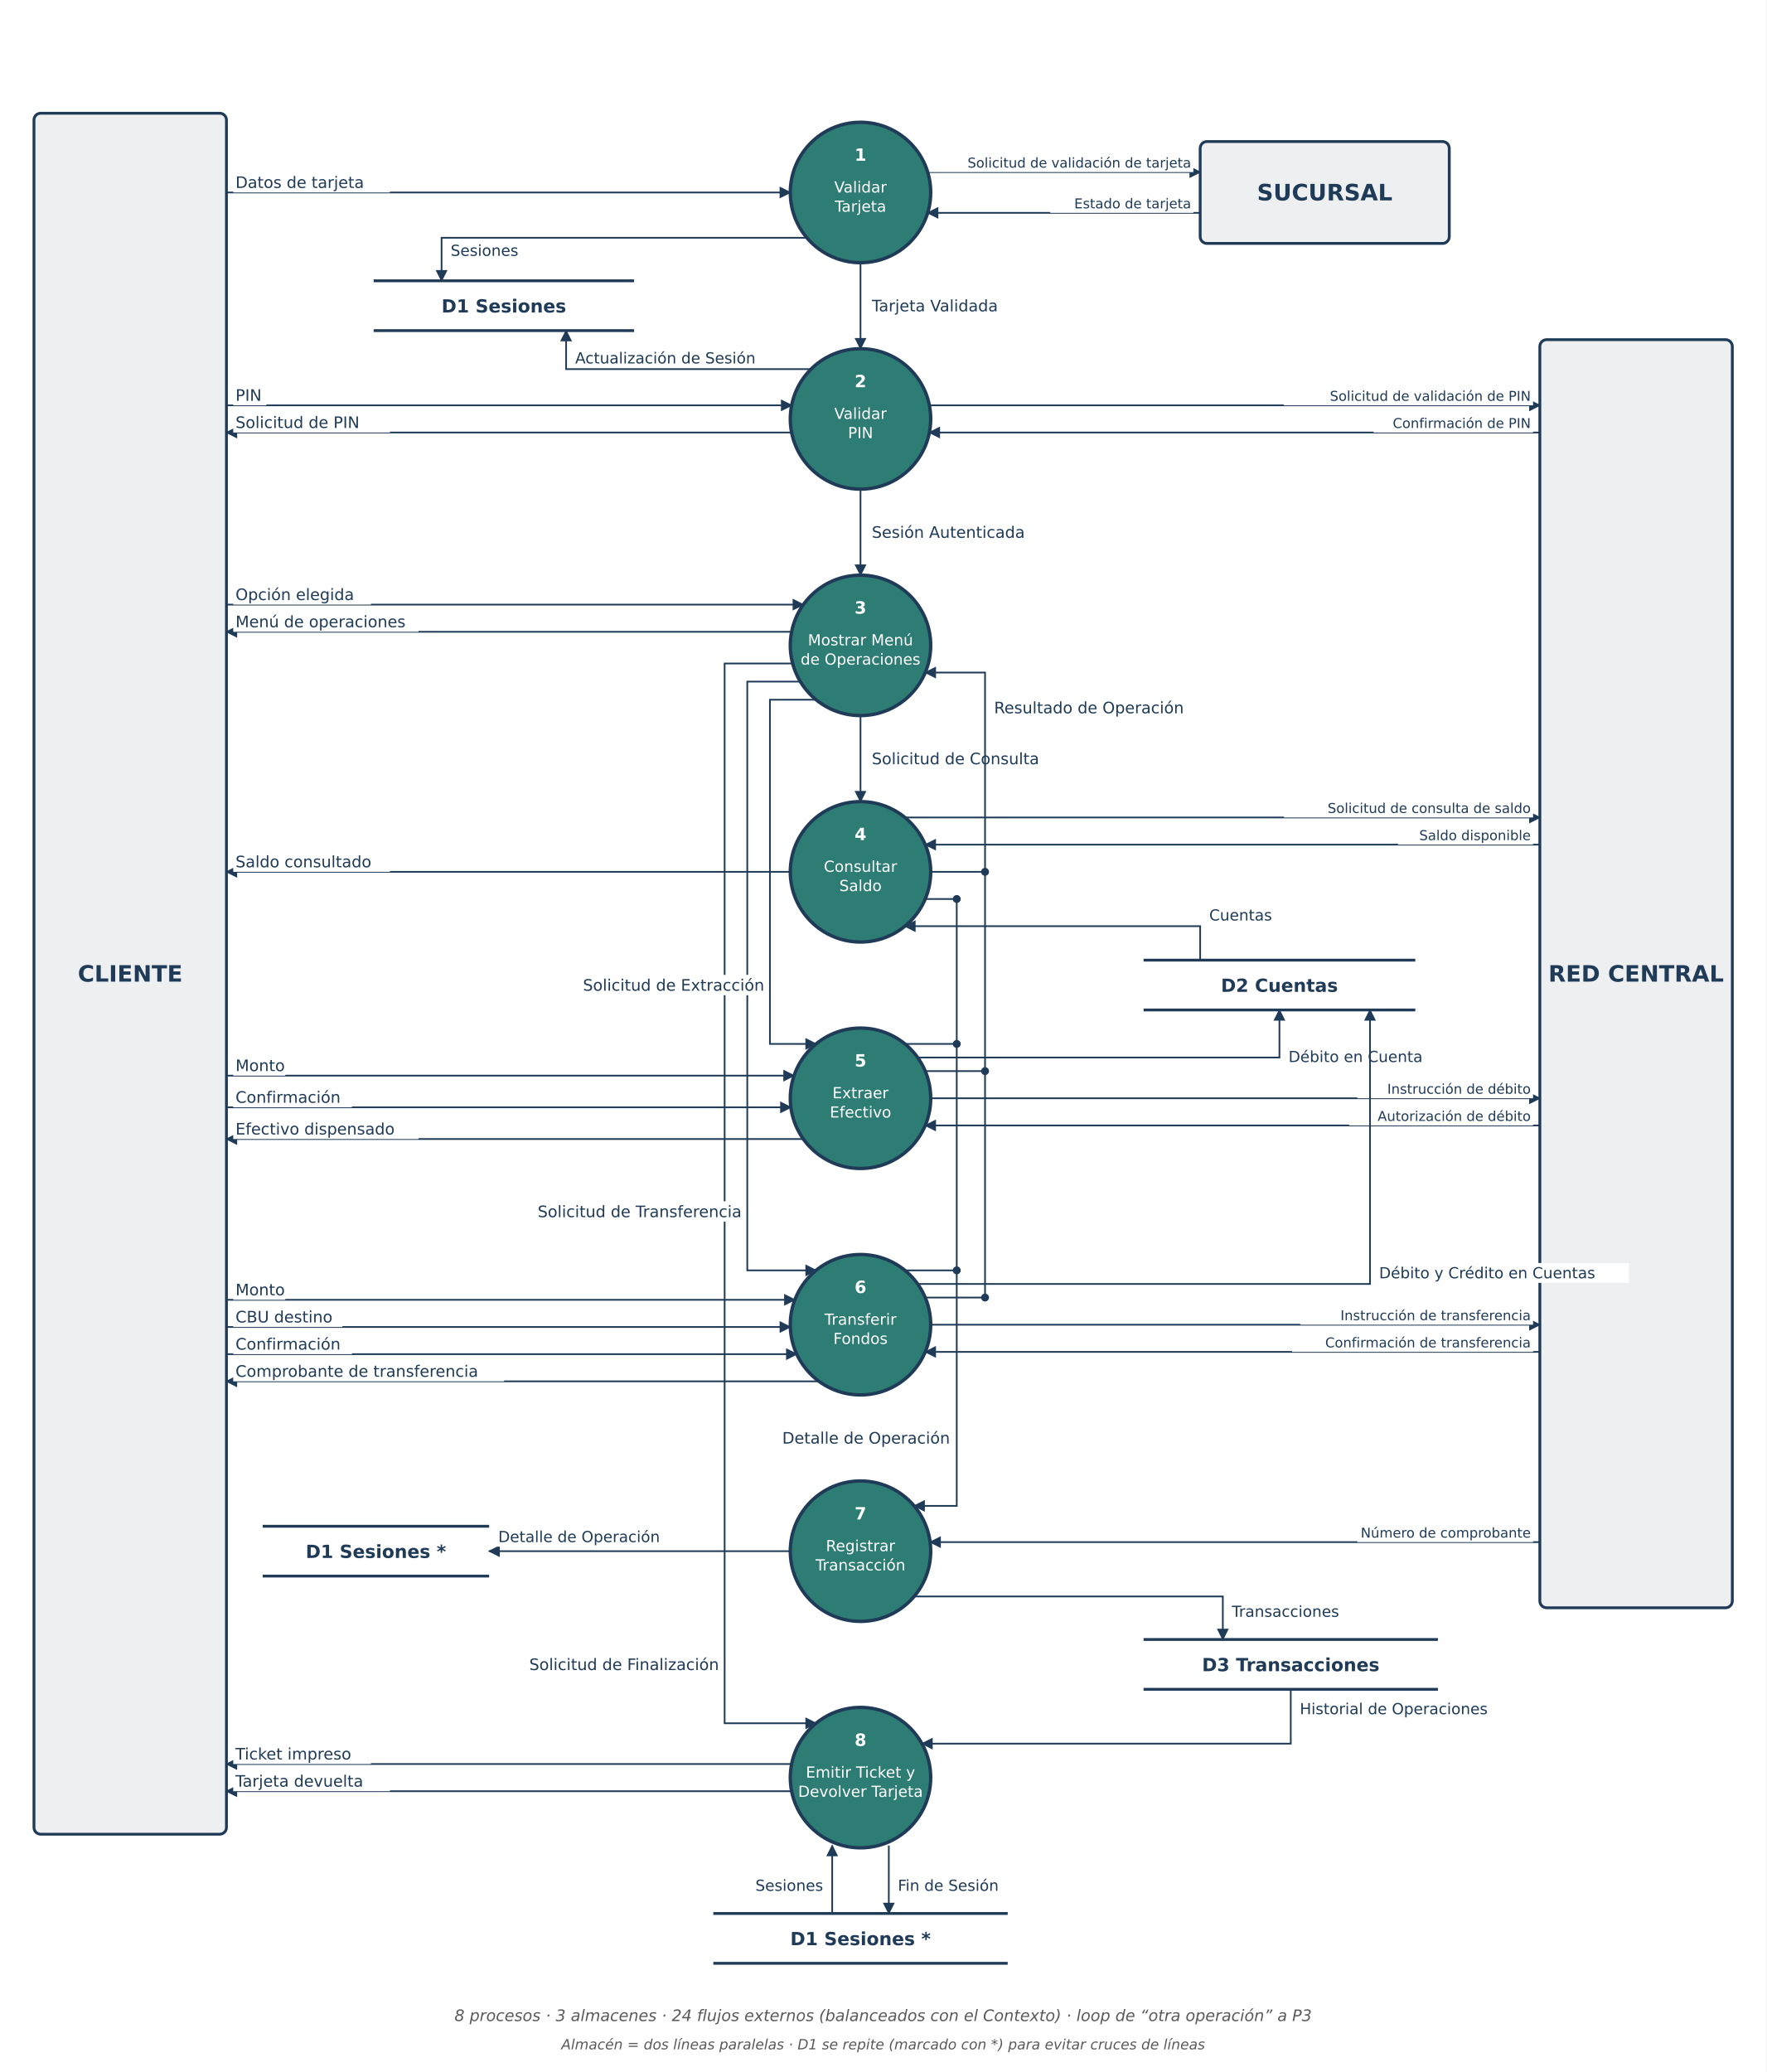
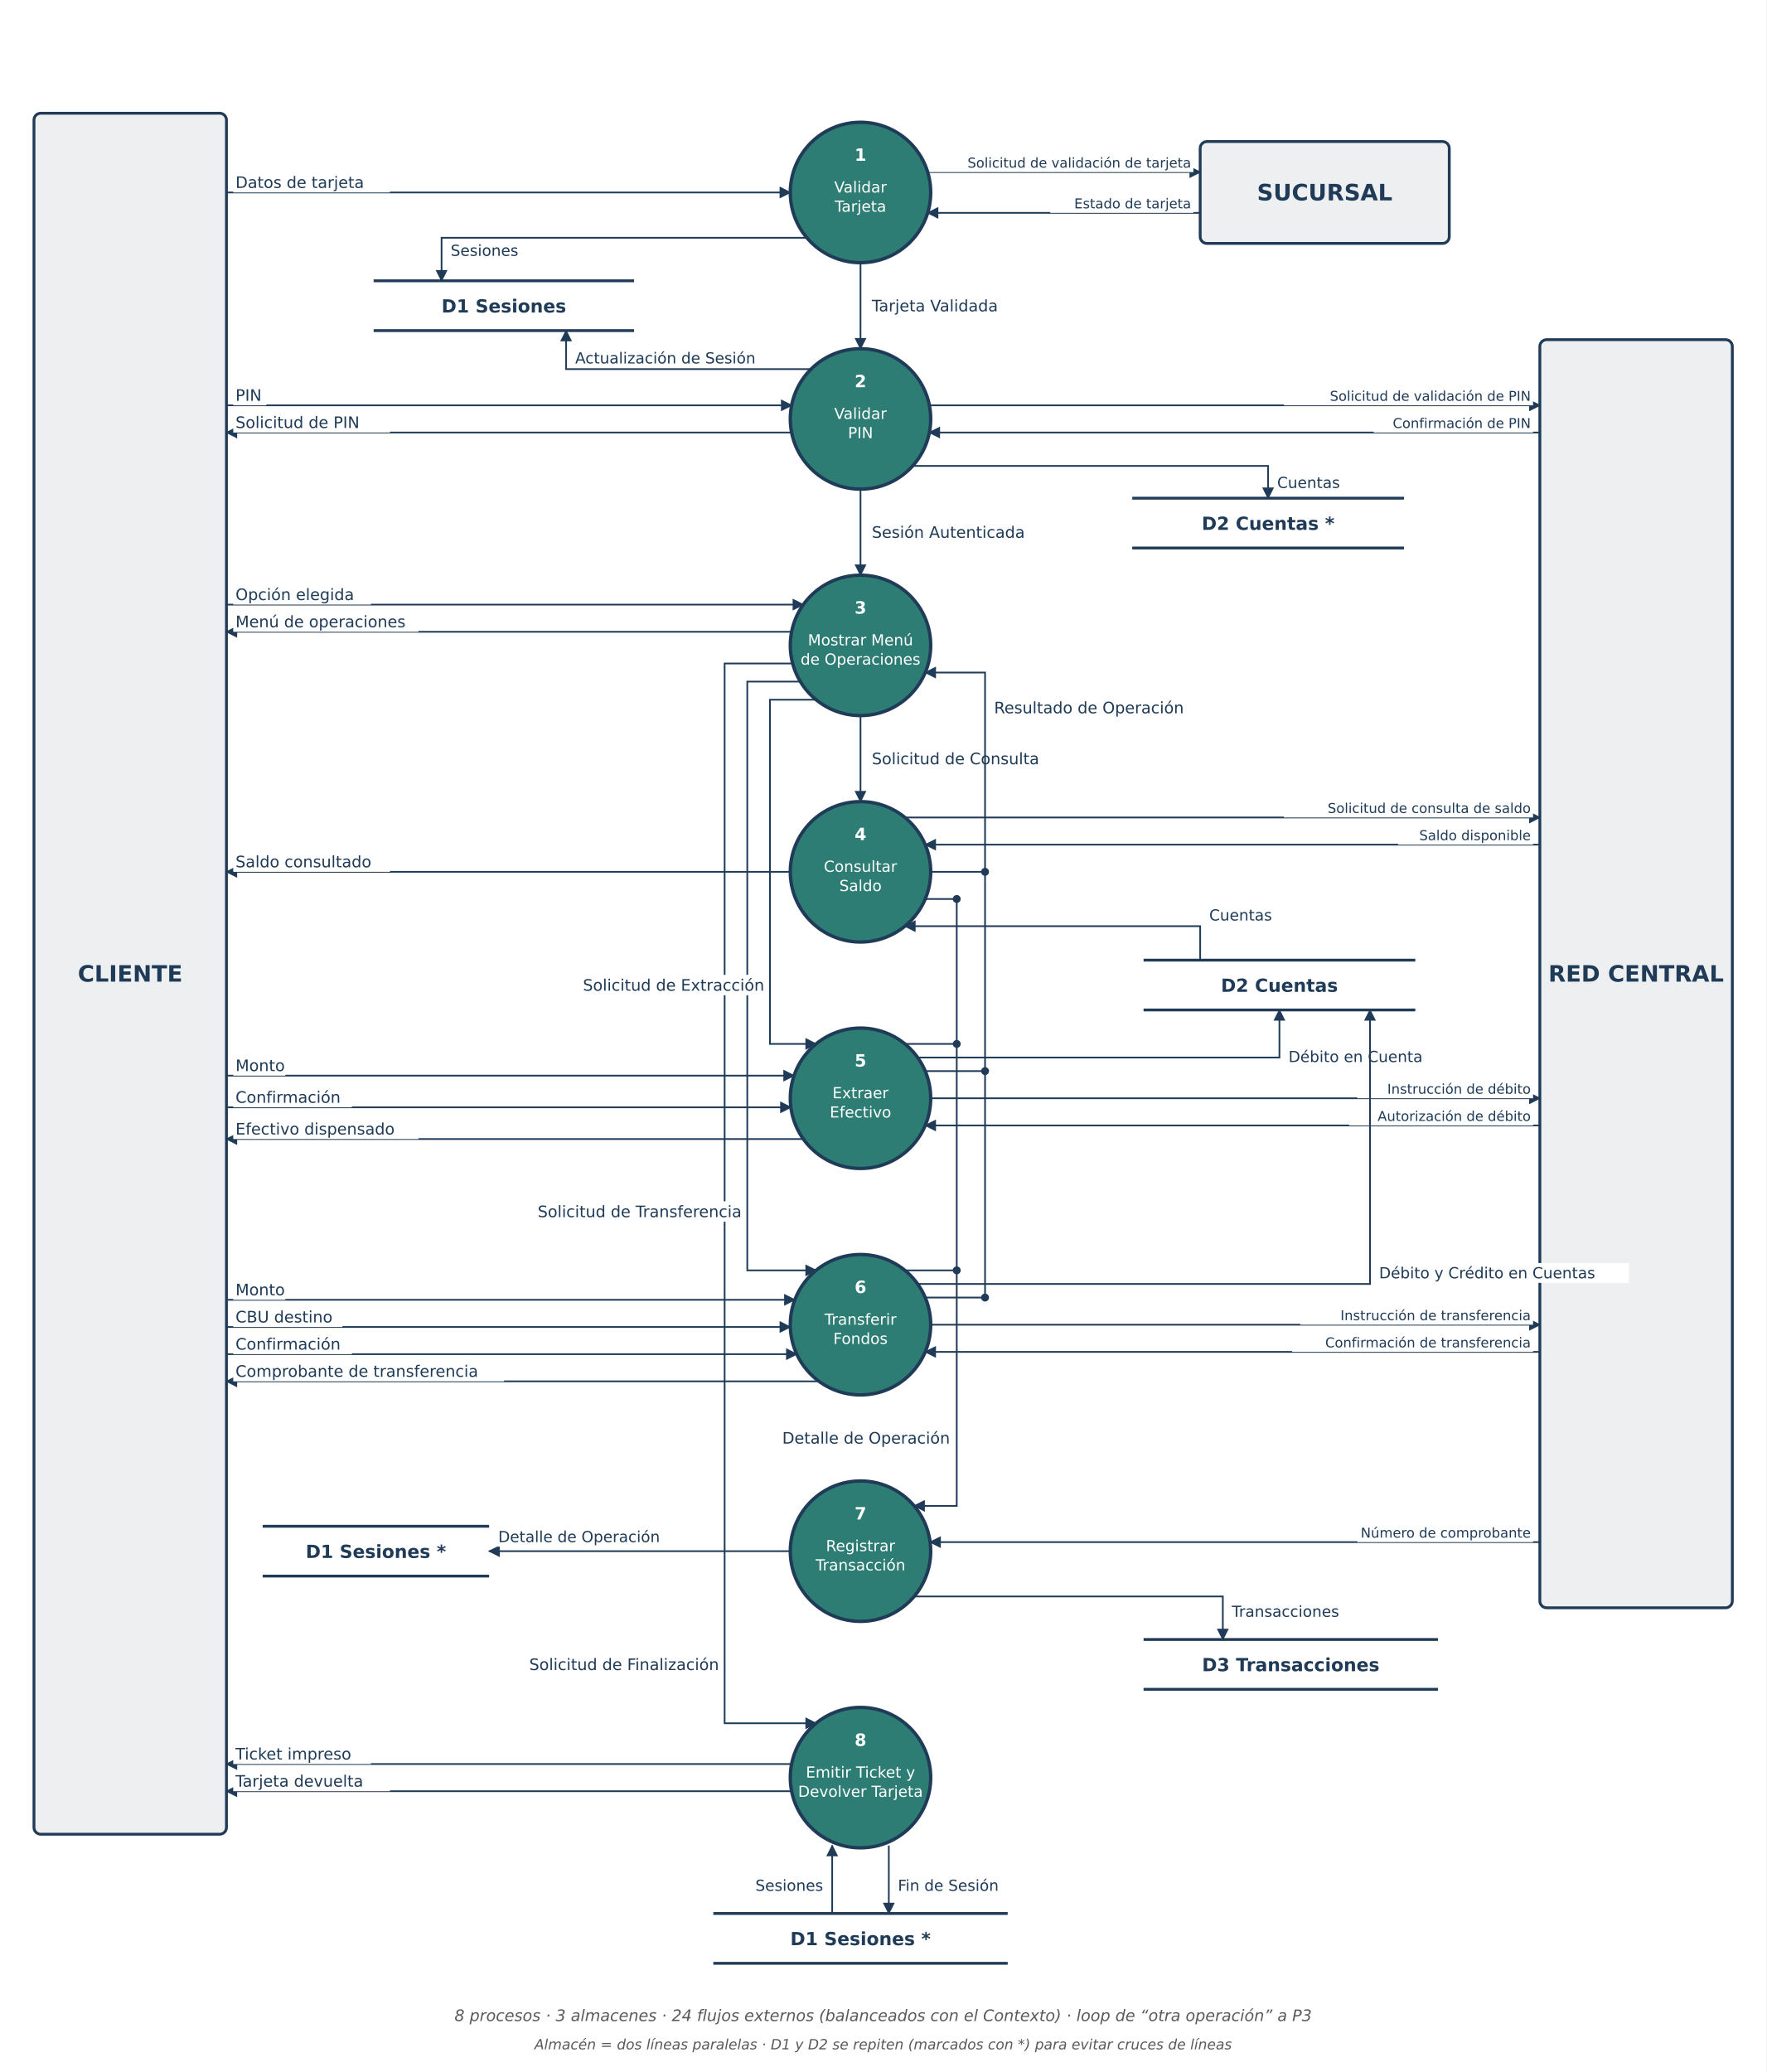
<svg xmlns="http://www.w3.org/2000/svg" viewBox="0 0 1560 1830" font-family="DejaVu Sans, Arial, sans-serif">
  <rect width="1560" height="1830" fill="white" />
  <defs>
    <marker id="a" viewBox="0 0 10 10" refX="9" refY="5" markerWidth="7" markerHeight="7" orient="auto-start-reverse">
      <path d="M0,0 L10,5 L0,10 z" fill="#1F3B57" />
    </marker>
  </defs>
  <rect x="30" y="100" width="170" height="1520" rx="6" fill="#EDEFF1" stroke="#1F3B57" stroke-width="2.5" />
  <text x="115.0" y="867.0" text-anchor="middle" font-size="20" fill="#1F3B57" font-weight="700">CLIENTE</text>
  <rect x="1360" y="300" width="170" height="1120" rx="6" fill="#EDEFF1" stroke="#1F3B57" stroke-width="2.5" />
  <text x="1445.0" y="867.0" text-anchor="middle" font-size="20" fill="#1F3B57" font-weight="700">RED CENTRAL</text>
  <rect x="1060" y="125" width="220" height="90" rx="6" fill="#EDEFF1" stroke="#1F3B57" stroke-width="2.5" />
  <text x="1170.0" y="177.0" text-anchor="middle" font-size="20" fill="#1F3B57" font-weight="700">SUCURSAL</text>
  <rect x="330" y="248" width="230" height="44" fill="white" />
  <line x1="330" y1="248" x2="560" y2="248" stroke="#1F3B57" stroke-width="2.5" />
  <line x1="330" y1="292" x2="560" y2="292" stroke="#1F3B57" stroke-width="2.5" />
  <text x="445.0" y="276.0" text-anchor="middle" font-size="16" fill="#1F3B57" font-weight="700">D1 Sesiones</text>
  <rect x="1010" y="848" width="240" height="44" fill="white" />
  <line x1="1010" y1="848" x2="1250" y2="848" stroke="#1F3B57" stroke-width="2.5" />
  <line x1="1010" y1="892" x2="1250" y2="892" stroke="#1F3B57" stroke-width="2.5" />
  <text x="1130.0" y="876.0" text-anchor="middle" font-size="16" fill="#1F3B57" font-weight="700">D2 Cuentas</text>
  <rect x="1010" y="1448" width="260" height="44" fill="white" />
  <line x1="1010" y1="1448" x2="1270" y2="1448" stroke="#1F3B57" stroke-width="2.5" />
  <line x1="1010" y1="1492" x2="1270" y2="1492" stroke="#1F3B57" stroke-width="2.5" />
  <text x="1140.0" y="1476.0" text-anchor="middle" font-size="16" fill="#1F3B57" font-weight="700">D3 Transacciones</text>
  <rect x="630" y="1690" width="260" height="44" fill="white" />
  <line x1="630" y1="1690" x2="890" y2="1690" stroke="#1F3B57" stroke-width="2.5" />
  <line x1="630" y1="1734" x2="890" y2="1734" stroke="#1F3B57" stroke-width="2.5" />
  <text x="760.0" y="1718.0" text-anchor="middle" font-size="16" fill="#1F3B57" font-weight="700">D1 Sesiones *</text>
  <rect x="232" y="1348" width="200" height="44" fill="white" />
  <line x1="232" y1="1348" x2="432" y2="1348" stroke="#1F3B57" stroke-width="2.5" />
  <line x1="232" y1="1392" x2="432" y2="1392" stroke="#1F3B57" stroke-width="2.5" />
  <text x="332.0" y="1376.0" text-anchor="middle" font-size="16" fill="#1F3B57" font-weight="700">D1 Sesiones *</text>
  <path d="M 200.0,170.0 L 698.0,170.0" fill="none" stroke="#1F3B57" stroke-width="1.5" marker-end="url(#a)" />
  <rect x="206.0" y="152.0" width="138.4" height="18.0" fill="white" />
  <text x="208.0" y="166.0" text-anchor="start" font-size="14" fill="#1F3B57">Datos de tarjeta</text>
  <path d="M 200.0,358.0 L 699.2,358.0" fill="none" stroke="#1F3B57" stroke-width="1.5" marker-end="url(#a)" />
  <rect x="206.0" y="340.0" width="29.2" height="18.0" fill="white" />
  <text x="208.0" y="354.0" text-anchor="start" font-size="14" fill="#1F3B57">PIN</text>
  <path d="M 699.2,382.0 L 200.0,382.0" fill="none" stroke="#1F3B57" stroke-width="1.5" marker-end="url(#a)" />
  <rect x="206.0" y="364.0" width="138.4" height="18.0" fill="white" />
  <text x="208.0" y="378.0" text-anchor="start" font-size="14" fill="#1F3B57">Solicitud de PIN</text>
  <path d="M 200.0,534.0 L 709.5,534.0" fill="none" stroke="#1F3B57" stroke-width="1.5" marker-end="url(#a)" />
  <rect x="206.0" y="516.0" width="121.6" height="18.0" fill="white" />
  <text x="208.0" y="530.0" text-anchor="start" font-size="14" fill="#1F3B57">Opción elegida</text>
  <path d="M 699.2,558.0 L 200.0,558.0" fill="none" stroke="#1F3B57" stroke-width="1.5" marker-end="url(#a)" />
  <rect x="206.0" y="540.0" width="163.6" height="18.0" fill="white" />
  <text x="208.0" y="554.0" text-anchor="start" font-size="14" fill="#1F3B57">Menú de operaciones</text>
  <path d="M 698.0,770.0 L 200.0,770.0" fill="none" stroke="#1F3B57" stroke-width="1.5" marker-end="url(#a)" />
  <rect x="206.0" y="752.0" width="138.4" height="18.0" fill="white" />
  <text x="208.0" y="766.0" text-anchor="start" font-size="14" fill="#1F3B57">Saldo consultado</text>
  <path d="M 200.0,950.0 L 701.3,950.0" fill="none" stroke="#1F3B57" stroke-width="1.5" marker-end="url(#a)" />
  <rect x="206.0" y="932.0" width="46.0" height="18.0" fill="white" />
  <text x="208.0" y="946.0" text-anchor="start" font-size="14" fill="#1F3B57">Monto</text>
  <path d="M 200.0,978.0 L 698.5,978.0" fill="none" stroke="#1F3B57" stroke-width="1.5" marker-end="url(#a)" />
  <rect x="206.0" y="960.0" width="104.8" height="18.0" fill="white" />
  <text x="208.0" y="974.0" text-anchor="start" font-size="14" fill="#1F3B57">Confirmación</text>
  <path d="M 709.5,1006.0 L 200.0,1006.0" fill="none" stroke="#1F3B57" stroke-width="1.5" marker-end="url(#a)" />
  <rect x="206.0" y="988.0" width="163.6" height="18.0" fill="white" />
  <text x="208.0" y="1002.0" text-anchor="start" font-size="14" fill="#1F3B57">Efectivo dispensado</text>
  <path d="M 200.0,1148.0 L 702.0,1148.0" fill="none" stroke="#1F3B57" stroke-width="1.5" marker-end="url(#a)" />
  <rect x="206.0" y="1130.0" width="46.0" height="18.0" fill="white" />
  <text x="208.0" y="1144.0" text-anchor="start" font-size="14" fill="#1F3B57">Monto</text>
  <path d="M 200.0,1172.0 L 698.0,1172.0" fill="none" stroke="#1F3B57" stroke-width="1.5" marker-end="url(#a)" />
  <rect x="206.0" y="1154.0" width="96.4" height="18.0" fill="white" />
  <text x="208.0" y="1168.0" text-anchor="start" font-size="14" fill="#1F3B57">CBU destino</text>
  <path d="M 200.0,1196.0 L 703.7,1196.0" fill="none" stroke="#1F3B57" stroke-width="1.5" marker-end="url(#a)" />
  <rect x="206.0" y="1178.0" width="104.8" height="18.0" fill="white" />
  <text x="208.0" y="1192.0" text-anchor="start" font-size="14" fill="#1F3B57">Confirmación</text>
  <path d="M 723.3,1220.0 L 200.0,1220.0" fill="none" stroke="#1F3B57" stroke-width="1.5" marker-end="url(#a)" />
  <rect x="206.0" y="1202.0" width="239.2" height="18.0" fill="white" />
  <text x="208.0" y="1216.0" text-anchor="start" font-size="14" fill="#1F3B57">Comprobante de transferencia</text>
  <path d="M 699.2,1558.0 L 200.0,1558.0" fill="none" stroke="#1F3B57" stroke-width="1.5" marker-end="url(#a)" />
  <rect x="206.0" y="1540.0" width="121.6" height="18.0" fill="white" />
  <text x="208.0" y="1554.0" text-anchor="start" font-size="14" fill="#1F3B57">Ticket impreso</text>
  <path d="M 699.2,1582.0 L 200.0,1582.0" fill="none" stroke="#1F3B57" stroke-width="1.5" marker-end="url(#a)" />
  <rect x="206.0" y="1564.0" width="138.4" height="18.0" fill="white" />
  <text x="208.0" y="1578.0" text-anchor="start" font-size="14" fill="#1F3B57">Tarjeta devuelta</text>
  <path d="M 820.8,358.0 L 1360.0,358.0" fill="none" stroke="#1F3B57" stroke-width="1.5" marker-end="url(#a)" />
  <rect x="1134.0" y="342.0" width="220.0" height="16.0" fill="white" />
  <text x="1352.0" y="354.0" text-anchor="end" font-size="12" fill="#1F3B57">Solicitud de validación de PIN</text>
  <path d="M 1360.0,382.0 L 820.8,382.0" fill="none" stroke="#1F3B57" stroke-width="1.5" marker-end="url(#a)" />
  <rect x="1213.2" y="366.0" width="140.8" height="16.0" fill="white" />
  <text x="1352.0" y="378.0" text-anchor="end" font-size="12" fill="#1F3B57">Confirmación de PIN</text>
  <path d="M 799.2,722.0 L 1360.0,722.0" fill="none" stroke="#1F3B57" stroke-width="1.5" marker-end="url(#a)" />
  <rect x="1134.0" y="706.0" width="220.0" height="16.0" fill="white" />
  <text x="1352.0" y="718.0" text-anchor="end" font-size="12" fill="#1F3B57">Solicitud de consulta de saldo</text>
  <path d="M 1360.0,746.0 L 817.2,746.0" fill="none" stroke="#1F3B57" stroke-width="1.5" marker-end="url(#a)" />
  <rect x="1234.8" y="730.0" width="119.2" height="16.0" fill="white" />
  <text x="1352.0" y="742.0" text-anchor="end" font-size="12" fill="#1F3B57">Saldo disponible</text>
  <path d="M 822.0,970.0 L 1360.0,970.0" fill="none" stroke="#1F3B57" stroke-width="1.5" marker-end="url(#a)" />
  <rect x="1198.8" y="954.0" width="155.2" height="16.0" fill="white" />
  <text x="1352.0" y="966.0" text-anchor="end" font-size="12" fill="#1F3B57">Instrucción de débito</text>
  <path d="M 1360.0,994.0 L 817.2,994.0" fill="none" stroke="#1F3B57" stroke-width="1.5" marker-end="url(#a)" />
  <rect x="1191.6" y="978.0" width="162.4" height="16.0" fill="white" />
  <text x="1352.0" y="990.0" text-anchor="end" font-size="12" fill="#1F3B57">Autorización de débito</text>
  <path d="M 822.0,1170.0 L 1360.0,1170.0" fill="none" stroke="#1F3B57" stroke-width="1.5" marker-end="url(#a)" />
  <rect x="1148.4" y="1154.0" width="205.6" height="16.0" fill="white" />
  <text x="1352.0" y="1166.0" text-anchor="end" font-size="12" fill="#1F3B57">Instrucción de transferencia</text>
  <path d="M 1360.0,1194.0 L 817.2,1194.0" fill="none" stroke="#1F3B57" stroke-width="1.5" marker-end="url(#a)" />
  <rect x="1141.2" y="1178.0" width="212.8" height="16.0" fill="white" />
  <text x="1352.0" y="1190.0" text-anchor="end" font-size="12" fill="#1F3B57">Confirmación de transferencia</text>
  <path d="M 1360.0,1362.0 L 821.5,1362.0" fill="none" stroke="#1F3B57" stroke-width="1.5" marker-end="url(#a)" />
  <rect x="1198.8" y="1346.0" width="155.2" height="16.0" fill="white" />
  <text x="1352.0" y="1358.0" text-anchor="end" font-size="12" fill="#1F3B57">Número de comprobante</text>
  <path d="M 819.3,152.0 L 1060.0,152.0" fill="none" stroke="#1F3B57" stroke-width="1.5" marker-end="url(#a)" />
  <rect x="805.2" y="136.0" width="248.8" height="16.0" fill="white" />
  <text x="1052.0" y="148.0" text-anchor="end" font-size="12" fill="#1F3B57">Solicitud de validación de tarjeta</text>
  <path d="M 1060.0,188.0 L 819.3,188.0" fill="none" stroke="#1F3B57" stroke-width="1.5" marker-end="url(#a)" />
  <rect x="927.6" y="172.0" width="126.4" height="16.0" fill="white" />
  <text x="1052.0" y="184.0" text-anchor="end" font-size="12" fill="#1F3B57">Estado de tarjeta</text>
  <path d="M 760.0,232.0 L 760.0,308.0" fill="none" stroke="#1F3B57" stroke-width="1.5" marker-end="url(#a)" />
  <rect x="768.0" y="261.0" width="138.4" height="18.0" fill="white" />
  <text x="770.0" y="275.0" text-anchor="start" font-size="14" fill="#1F3B57">Tarjeta Validada</text>
  <path d="M 760.0,432.0 L 760.0,508.0" fill="none" stroke="#1F3B57" stroke-width="1.5" marker-end="url(#a)" />
  <rect x="768.0" y="461.0" width="155.2" height="18.0" fill="white" />
  <text x="770.0" y="475.0" text-anchor="start" font-size="14" fill="#1F3B57">Sesión Autenticada</text>
  <path d="M 760.0,632.0 L 760.0,708.0" fill="none" stroke="#1F3B57" stroke-width="1.5" marker-end="url(#a)" />
  <rect x="768.0" y="661.0" width="180.4" height="18.0" fill="white" />
  <text x="770.0" y="675.0" text-anchor="start" font-size="14" fill="#1F3B57">Solicitud de Consulta</text>
  <path d="M 720.8,618.0 L 680.0,618.0 L 680.0,922.0 L 720.8,922.0" fill="none" stroke="#1F3B57" stroke-width="1.5" marker-end="url(#a)" />
  <path d="M 706.9,602.0 L 660.0,602.0 L 660.0,1122.0 L 720.8,1122.0" fill="none" stroke="#1F3B57" stroke-width="1.5" marker-end="url(#a)" />
  <path d="M 700.1,586.0 L 640.0,586.0 L 640.0,1522.0 L 720.8,1522.0" fill="none" stroke="#1F3B57" stroke-width="1.5" marker-end="url(#a)" />
  <rect x="479.8" y="861.0" width="197.2" height="18.0" fill="white" />
  <text x="675.0" y="875.0" text-anchor="end" font-size="14" fill="#1F3B57">Solicitud de Extracción</text>
  <rect x="434.6" y="1061.0" width="222.4" height="18.0" fill="white" />
  <text x="655.0" y="1075.0" text-anchor="end" font-size="14" fill="#1F3B57">Solicitud de Transferencia</text>
  <rect x="423.0" y="1461.0" width="214.0" height="18.0" fill="white" />
  <text x="635.0" y="1475.0" text-anchor="end" font-size="14" fill="#1F3B57">Solicitud de Finalización</text>
  <path d="M 822.0,770.0 L 870.0,770.0" fill="none" stroke="#1F3B57" stroke-width="1.5" />
  <circle cx="870" cy="770" r="3.5" fill="#1F3B57" />
  <path d="M 817.2,946.0 L 870.0,946.0" fill="none" stroke="#1F3B57" stroke-width="1.5" />
  <circle cx="870" cy="946" r="3.5" fill="#1F3B57" />
  <path d="M 817.2,1146.0 L 870.0,1146.0" fill="none" stroke="#1F3B57" stroke-width="1.5" />
  <circle cx="870" cy="1146" r="3.5" fill="#1F3B57" />
  <path d="M 870.0,1146.0 L 870.0,594.0 L 817.2,594.0" fill="none" stroke="#1F3B57" stroke-width="1.5" marker-end="url(#a)" />
  <rect x="876.0" y="616.0" width="188.8" height="18.0" fill="white" />
  <text x="878.0" y="630.0" text-anchor="start" font-size="14" fill="#1F3B57">Resultado de Operación</text>
  <path d="M 817.2,794.0 L 845.0,794.0" fill="none" stroke="#1F3B57" stroke-width="1.5" />
  <circle cx="845" cy="794" r="3.5" fill="#1F3B57" />
  <path d="M 799.2,922.0 L 845.0,922.0" fill="none" stroke="#1F3B57" stroke-width="1.5" />
  <circle cx="845" cy="922" r="3.5" fill="#1F3B57" />
  <path d="M 799.2,1122.0 L 845.0,1122.0" fill="none" stroke="#1F3B57" stroke-width="1.5" />
  <circle cx="845" cy="1122" r="3.5" fill="#1F3B57" />
  <path d="M 845.0,794.0 L 845.0,1330.0 L 807.4,1330.0" fill="none" stroke="#1F3B57" stroke-width="1.5" marker-end="url(#a)" />
  <rect x="669.0" y="1261.0" width="172.0" height="18.0" fill="white" />
  <text x="839.0" y="1275.0" text-anchor="end" font-size="14" fill="#1F3B57">Detalle de Operación</text>
  <path d="M 712.6,210.0 L 390.0,210.0 L 390.0,248.0" fill="none" stroke="#1F3B57" stroke-width="1.5" marker-end="url(#a)" />
  <rect x="396.0" y="212.5" width="68.8" height="17.5" fill="white" />
  <text x="398.0" y="226.0" text-anchor="start" font-size="13.5" fill="#1F3B57">Sesiones</text>
  <path d="M 716.3,326.0 L 500.0,326.0 L 500.0,292.0" fill="none" stroke="#1F3B57" stroke-width="1.5" marker-end="url(#a)" />
  <rect x="506.0" y="307.5" width="190.3" height="17.5" fill="white" />
  <text x="508.0" y="321.0" text-anchor="start" font-size="13.5" fill="#1F3B57">Actualización de Sesión</text>
  <path d="M 1060.0,848.0 L 1060.0,818.0 L 799.2,818.0" fill="none" stroke="#1F3B57" stroke-width="1.5" marker-end="url(#a)" />
  <rect x="1066.0" y="799.5" width="60.7" height="17.5" fill="white" />
  <text x="1068.0" y="813.0" text-anchor="start" font-size="13.5" fill="#1F3B57">Cuentas</text>
  <path d="M 810.5,934.0 L 1130.0,934.0 L 1130.0,892.0" fill="none" stroke="#1F3B57" stroke-width="1.5" marker-end="url(#a)" />
  <rect x="1136.0" y="924.5" width="133.6" height="17.5" fill="white" />
  <text x="1138.0" y="938.0" text-anchor="start" font-size="13.5" fill="#1F3B57">Débito en Cuenta</text>
  <path d="M 810.5,1134.0 L 1210.0,1134.0 L 1210.0,892.0" fill="none" stroke="#1F3B57" stroke-width="1.5" marker-end="url(#a)" />
  <rect x="1216.0" y="1115.5" width="222.7" height="17.5" fill="white" />
  <text x="1218.0" y="1129.0" text-anchor="start" font-size="13.5" fill="#1F3B57">Débito y Crédito en Cuentas</text>
  <path d="M 807.4,1410.0 L 1080.0,1410.0 L 1080.0,1448.0" fill="none" stroke="#1F3B57" stroke-width="1.5" marker-end="url(#a)" />
  <rect x="1086.0" y="1414.5" width="109.3" height="17.5" fill="white" />
  <text x="1088.0" y="1428.0" text-anchor="start" font-size="13.5" fill="#1F3B57">Transacciones</text>
-   <path d="M 1140.0,1492.0 L 1140.0,1540.0 L 814.3,1540.0" fill="none" stroke="#1F3B57" stroke-width="1.5" marker-end="url(#a)" />
-   <rect x="1146.0" y="1500.5" width="198.4" height="17.5" fill="white" />
-   <text x="1148.0" y="1514.0" text-anchor="start" font-size="13.5" fill="#1F3B57">Historial de Operaciones</text>
  <path d="M 698.0,1370.0 L 432.0,1370.0" fill="none" stroke="#1F3B57" stroke-width="1.5" marker-end="url(#a)" />
  <rect x="438.0" y="1348.5" width="166.0" height="17.5" fill="white" />
  <text x="440.0" y="1362.0" text-anchor="start" font-size="13.5" fill="#1F3B57">Detalle de Operación</text>
  <path d="M 735.0,1690.0 L 735.0,1630.0" fill="none" stroke="#1F3B57" stroke-width="1.5" marker-end="url(#a)" />
  <rect x="660.2" y="1656.5" width="68.8" height="17.5" fill="white" />
  <text x="727.0" y="1670.0" text-anchor="end" font-size="13.5" fill="#1F3B57">Sesiones</text>
  <path d="M 785.0,1630.0 L 785.0,1690.0" fill="none" stroke="#1F3B57" stroke-width="1.5" marker-end="url(#a)" />
  <rect x="791.0" y="1656.5" width="109.3" height="17.5" fill="white" />
  <text x="793.0" y="1670.0" text-anchor="start" font-size="13.5" fill="#1F3B57">Fin de Sesión</text>
+   <rect x="1000" y="440" width="240" height="44" fill="white" />
+   <line x1="1000" y1="440" x2="1240" y2="440" stroke="#1F3B57" stroke-width="2.5" />
+   <line x1="1000" y1="484" x2="1240" y2="484" stroke="#1F3B57" stroke-width="2.5" />
+   <text x="1120.0" y="468.0" text-anchor="middle" font-size="16" fill="#1F3B57" font-weight="700">D2 Cuentas *</text>
+   <path d="M 806.1,411.5 L 1120.0,411.5 L 1120.0,440.0" fill="none" stroke="#1F3B57" stroke-width="1.5" marker-end="url(#a)" />
+   <rect x="1126.0" y="417.5" width="60.7" height="17.5" fill="white" />
+   <text x="1128.0" y="431.0" text-anchor="start" font-size="13.5" fill="#1F3B57">Cuentas</text>
  <circle cx="760" cy="170" r="62" fill="#2E7D74" stroke="#1F3B57" stroke-width="3" />
  <text x="760.0" y="142.0" text-anchor="middle" font-size="15" fill="white" font-weight="700">1</text>
  <text x="760.0" y="170.0" text-anchor="middle" font-size="13.5" fill="white">Validar</text>
  <text x="760.0" y="187.0" text-anchor="middle" font-size="13.5" fill="white">Tarjeta</text>
  <circle cx="760" cy="370" r="62" fill="#2E7D74" stroke="#1F3B57" stroke-width="3" />
  <text x="760.0" y="342.0" text-anchor="middle" font-size="15" fill="white" font-weight="700">2</text>
  <text x="760.0" y="370.0" text-anchor="middle" font-size="13.5" fill="white">Validar</text>
  <text x="760.0" y="387.0" text-anchor="middle" font-size="13.5" fill="white">PIN</text>
  <circle cx="760" cy="570" r="62" fill="#2E7D74" stroke="#1F3B57" stroke-width="3" />
  <text x="760.0" y="542.0" text-anchor="middle" font-size="15" fill="white" font-weight="700">3</text>
  <text x="760.0" y="570.0" text-anchor="middle" font-size="13.5" fill="white">Mostrar Menú</text>
  <text x="760.0" y="587.0" text-anchor="middle" font-size="13.5" fill="white">de Operaciones</text>
  <circle cx="760" cy="770" r="62" fill="#2E7D74" stroke="#1F3B57" stroke-width="3" />
  <text x="760.0" y="742.0" text-anchor="middle" font-size="15" fill="white" font-weight="700">4</text>
  <text x="760.0" y="770.0" text-anchor="middle" font-size="13.5" fill="white">Consultar</text>
  <text x="760.0" y="787.0" text-anchor="middle" font-size="13.5" fill="white">Saldo</text>
  <circle cx="760" cy="970" r="62" fill="#2E7D74" stroke="#1F3B57" stroke-width="3" />
  <text x="760.0" y="942.0" text-anchor="middle" font-size="15" fill="white" font-weight="700">5</text>
  <text x="760.0" y="970.0" text-anchor="middle" font-size="13.5" fill="white">Extraer</text>
  <text x="760.0" y="987.0" text-anchor="middle" font-size="13.5" fill="white">Efectivo</text>
  <circle cx="760" cy="1170" r="62" fill="#2E7D74" stroke="#1F3B57" stroke-width="3" />
  <text x="760.0" y="1142.0" text-anchor="middle" font-size="15" fill="white" font-weight="700">6</text>
  <text x="760.0" y="1170.0" text-anchor="middle" font-size="13.5" fill="white">Transferir</text>
  <text x="760.0" y="1187.0" text-anchor="middle" font-size="13.5" fill="white">Fondos</text>
  <circle cx="760" cy="1370" r="62" fill="#2E7D74" stroke="#1F3B57" stroke-width="3" />
  <text x="760.0" y="1342.0" text-anchor="middle" font-size="15" fill="white" font-weight="700">7</text>
  <text x="760.0" y="1370.0" text-anchor="middle" font-size="13.5" fill="white">Registrar</text>
  <text x="760.0" y="1387.0" text-anchor="middle" font-size="13.5" fill="white">Transacción</text>
  <circle cx="760" cy="1570" r="62" fill="#2E7D74" stroke="#1F3B57" stroke-width="3" />
  <text x="760.0" y="1542.0" text-anchor="middle" font-size="15" fill="white" font-weight="700">8</text>
  <text x="760.0" y="1570.0" text-anchor="middle" font-size="13.5" fill="white">Emitir Ticket y</text>
  <text x="760.0" y="1587.0" text-anchor="middle" font-size="13.5" fill="white">Devolver Tarjeta</text>
  <text x="780.0" y="1785.0" text-anchor="middle" font-size="14" fill="#595959" font-style="italic">8 procesos · 3 almacenes · 24 flujos externos (balanceados con el Contexto) · loop de “otra operación” a P3</text>
-   <text x="780.0" y="1810.0" text-anchor="middle" font-size="12.5" fill="#595959" font-style="italic">Almacén = dos líneas paralelas · D1 se repite (marcado con *) para evitar cruces de líneas</text>
+   <text x="780.0" y="1810.0" text-anchor="middle" font-size="12.5" fill="#595959" font-style="italic">Almacén = dos líneas paralelas · D1 y D2 se repiten (marcados con *) para evitar cruces de líneas</text>
</svg>
